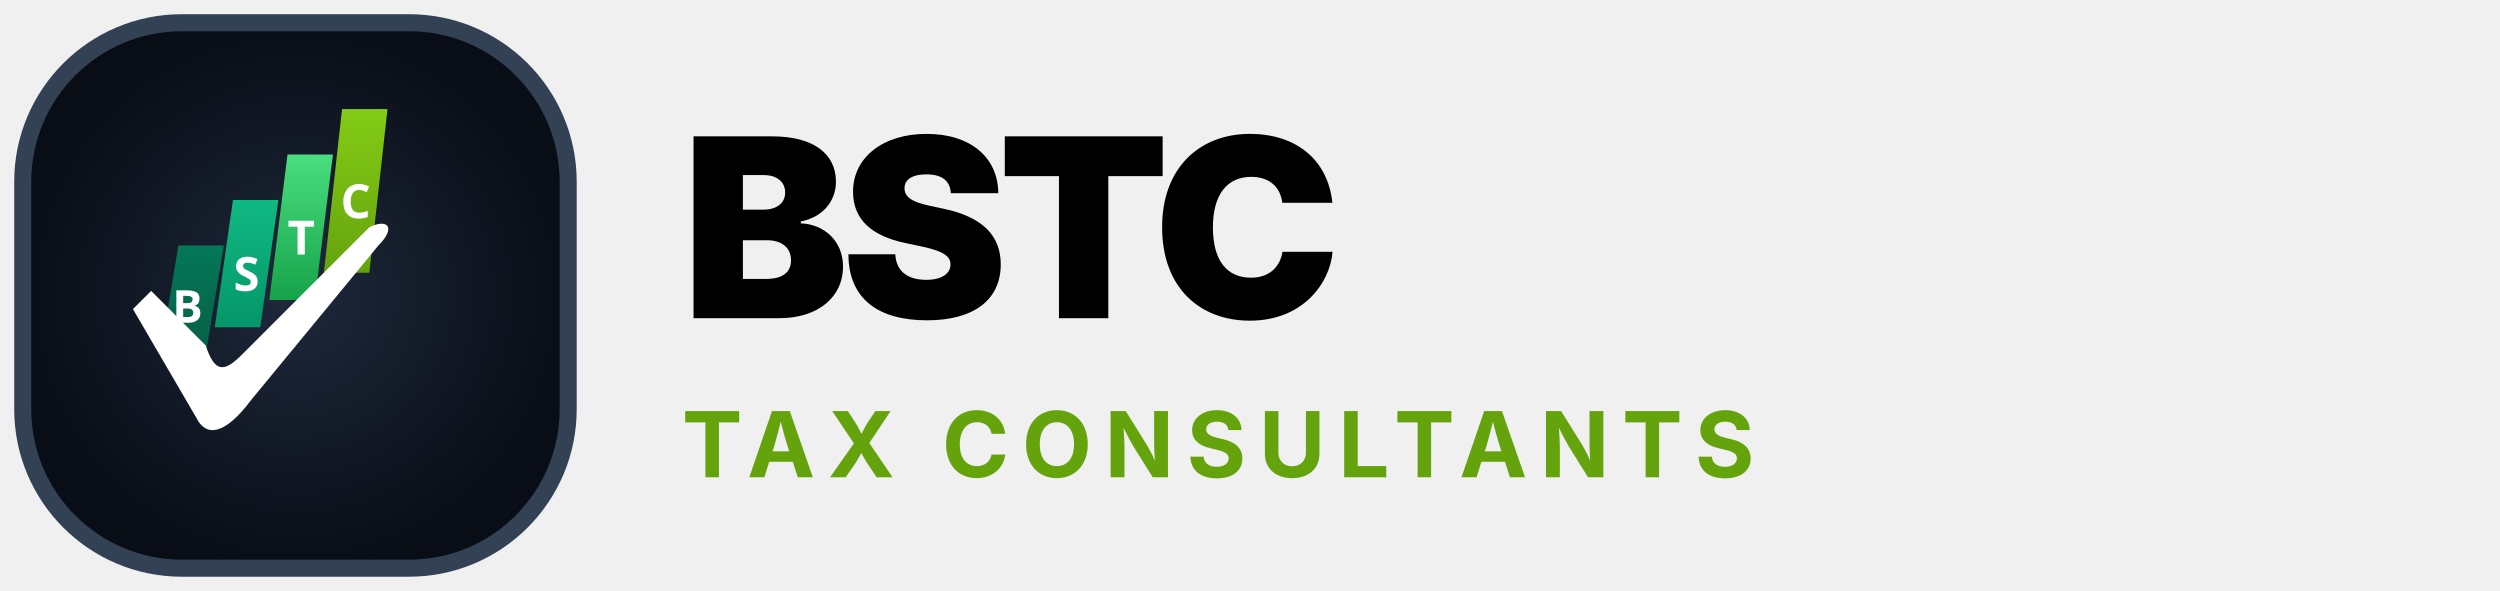
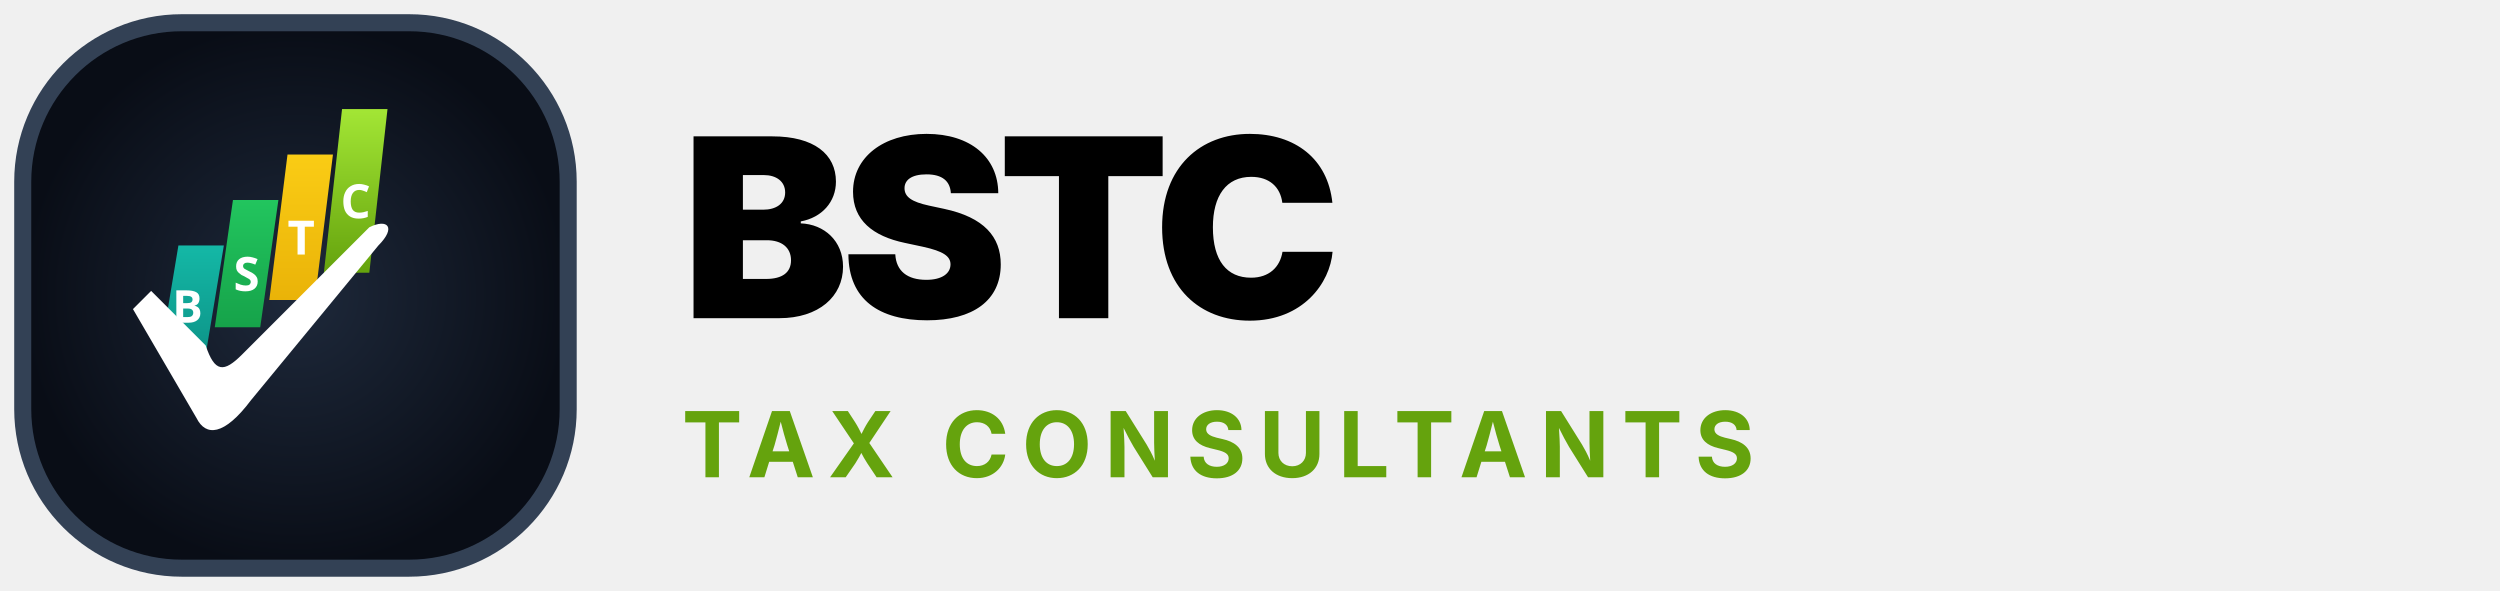
<svg xmlns="http://www.w3.org/2000/svg" viewBox="0 0 220 52" fill="none">
  <defs>
    <radialGradient id="nav-badge-bg" cx="50%" cy="50%" r="50%">
      <stop offset="0%" stop-color="#1e293b" />
      <stop offset="100%" stop-color="#090d16" />
    </radialGradient>
    <linearGradient id="nb-b" x1="0%" y1="0%" x2="0%" y2="100%">
-       <stop offset="0%" stop-color="#047857" />
-       <stop offset="100%" stop-color="#065f46" />
+       <stop offset="0%" stop-color="#14b8a6" />
+       <stop offset="100%" stop-color="#0d9488" />
    </linearGradient>
    <linearGradient id="nb-s" x1="0%" y1="0%" x2="0%" y2="100%">
-       <stop offset="0%" stop-color="#10b981" />
-       <stop offset="100%" stop-color="#059669" />
+       <stop offset="0%" stop-color="#22c55e" />
+       <stop offset="100%" stop-color="#16a34a" />
    </linearGradient>
    <linearGradient id="nb-t" x1="0%" y1="0%" x2="0%" y2="100%">
-       <stop offset="0%" stop-color="#4ade80" />
-       <stop offset="100%" stop-color="#16a34a" />
+       <stop offset="0%" stop-color="#facc15" />
+       <stop offset="100%" stop-color="#eab308" />
    </linearGradient>
    <linearGradient id="nb-c" x1="0%" y1="0%" x2="0%" y2="100%">
-       <stop offset="0%" stop-color="#84cc16" />
+       <stop offset="0%" stop-color="#a3e635" />
      <stop offset="100%" stop-color="#65a30d" />
    </linearGradient>
  </defs>
  <rect x="2" y="2" width="48" height="48" rx="14" fill="url(#nav-badge-bg)" stroke="#334155" stroke-width="1.5" />
  <g transform="translate(4.5, 4) scale(0.8)">
    <polygon points="12,34 17,34 19,22 14,22" fill="url(#nb-b)" />
    <text x="15" y="30.5" font-family="'Plus Jakarta Sans', system-ui, sans-serif" font-size="5" font-weight="900" fill="#ffffff" text-anchor="middle">B</text>
    <polygon points="18,31 23,31 25,17 20,17" fill="url(#nb-s)" />
    <text x="21.5" y="27" font-family="'Plus Jakarta Sans', system-ui, sans-serif" font-size="5.2" font-weight="900" fill="#ffffff" text-anchor="middle">S</text>
    <polygon points="24,28 29,28 31,12 26,12" fill="url(#nb-t)" />
    <text x="27.5" y="23" font-family="'Plus Jakarta Sans', system-ui, sans-serif" font-size="5.2" font-weight="900" fill="#ffffff" text-anchor="middle">T</text>
    <polygon points="30,25 35,25 37,7 32,7" fill="url(#nb-c)" />
    <text x="33.5" y="19" font-family="'Plus Jakarta Sans', system-ui, sans-serif" font-size="5.2" font-weight="900" fill="#ffffff" text-anchor="middle">C</text>
    <path d="M 9 29 L 16 41 C 17 43, 19 43, 22 39 L 36 22 C 38 20, 37 19, 35 20 L 21 34 C 19 36, 18 36, 17 33 L 11 27 Z" fill="#ffffff" />
  </g>
  <g transform="translate(60, 0)">
    <text x="0" y="28" font-family="'Plus Jakarta Sans', system-ui, -apple-system, sans-serif" font-weight="900" font-size="22" letter-spacing="-0.03em" fill="currentColor">
      BSTC
    </text>
    <text x="0" y="42" font-family="'Plus Jakarta Sans', system-ui, -apple-system, sans-serif" font-weight="700" font-size="8" letter-spacing="0.14em" fill="#65a30d">
      TAX CONSULTANTS
    </text>
  </g>
</svg>
